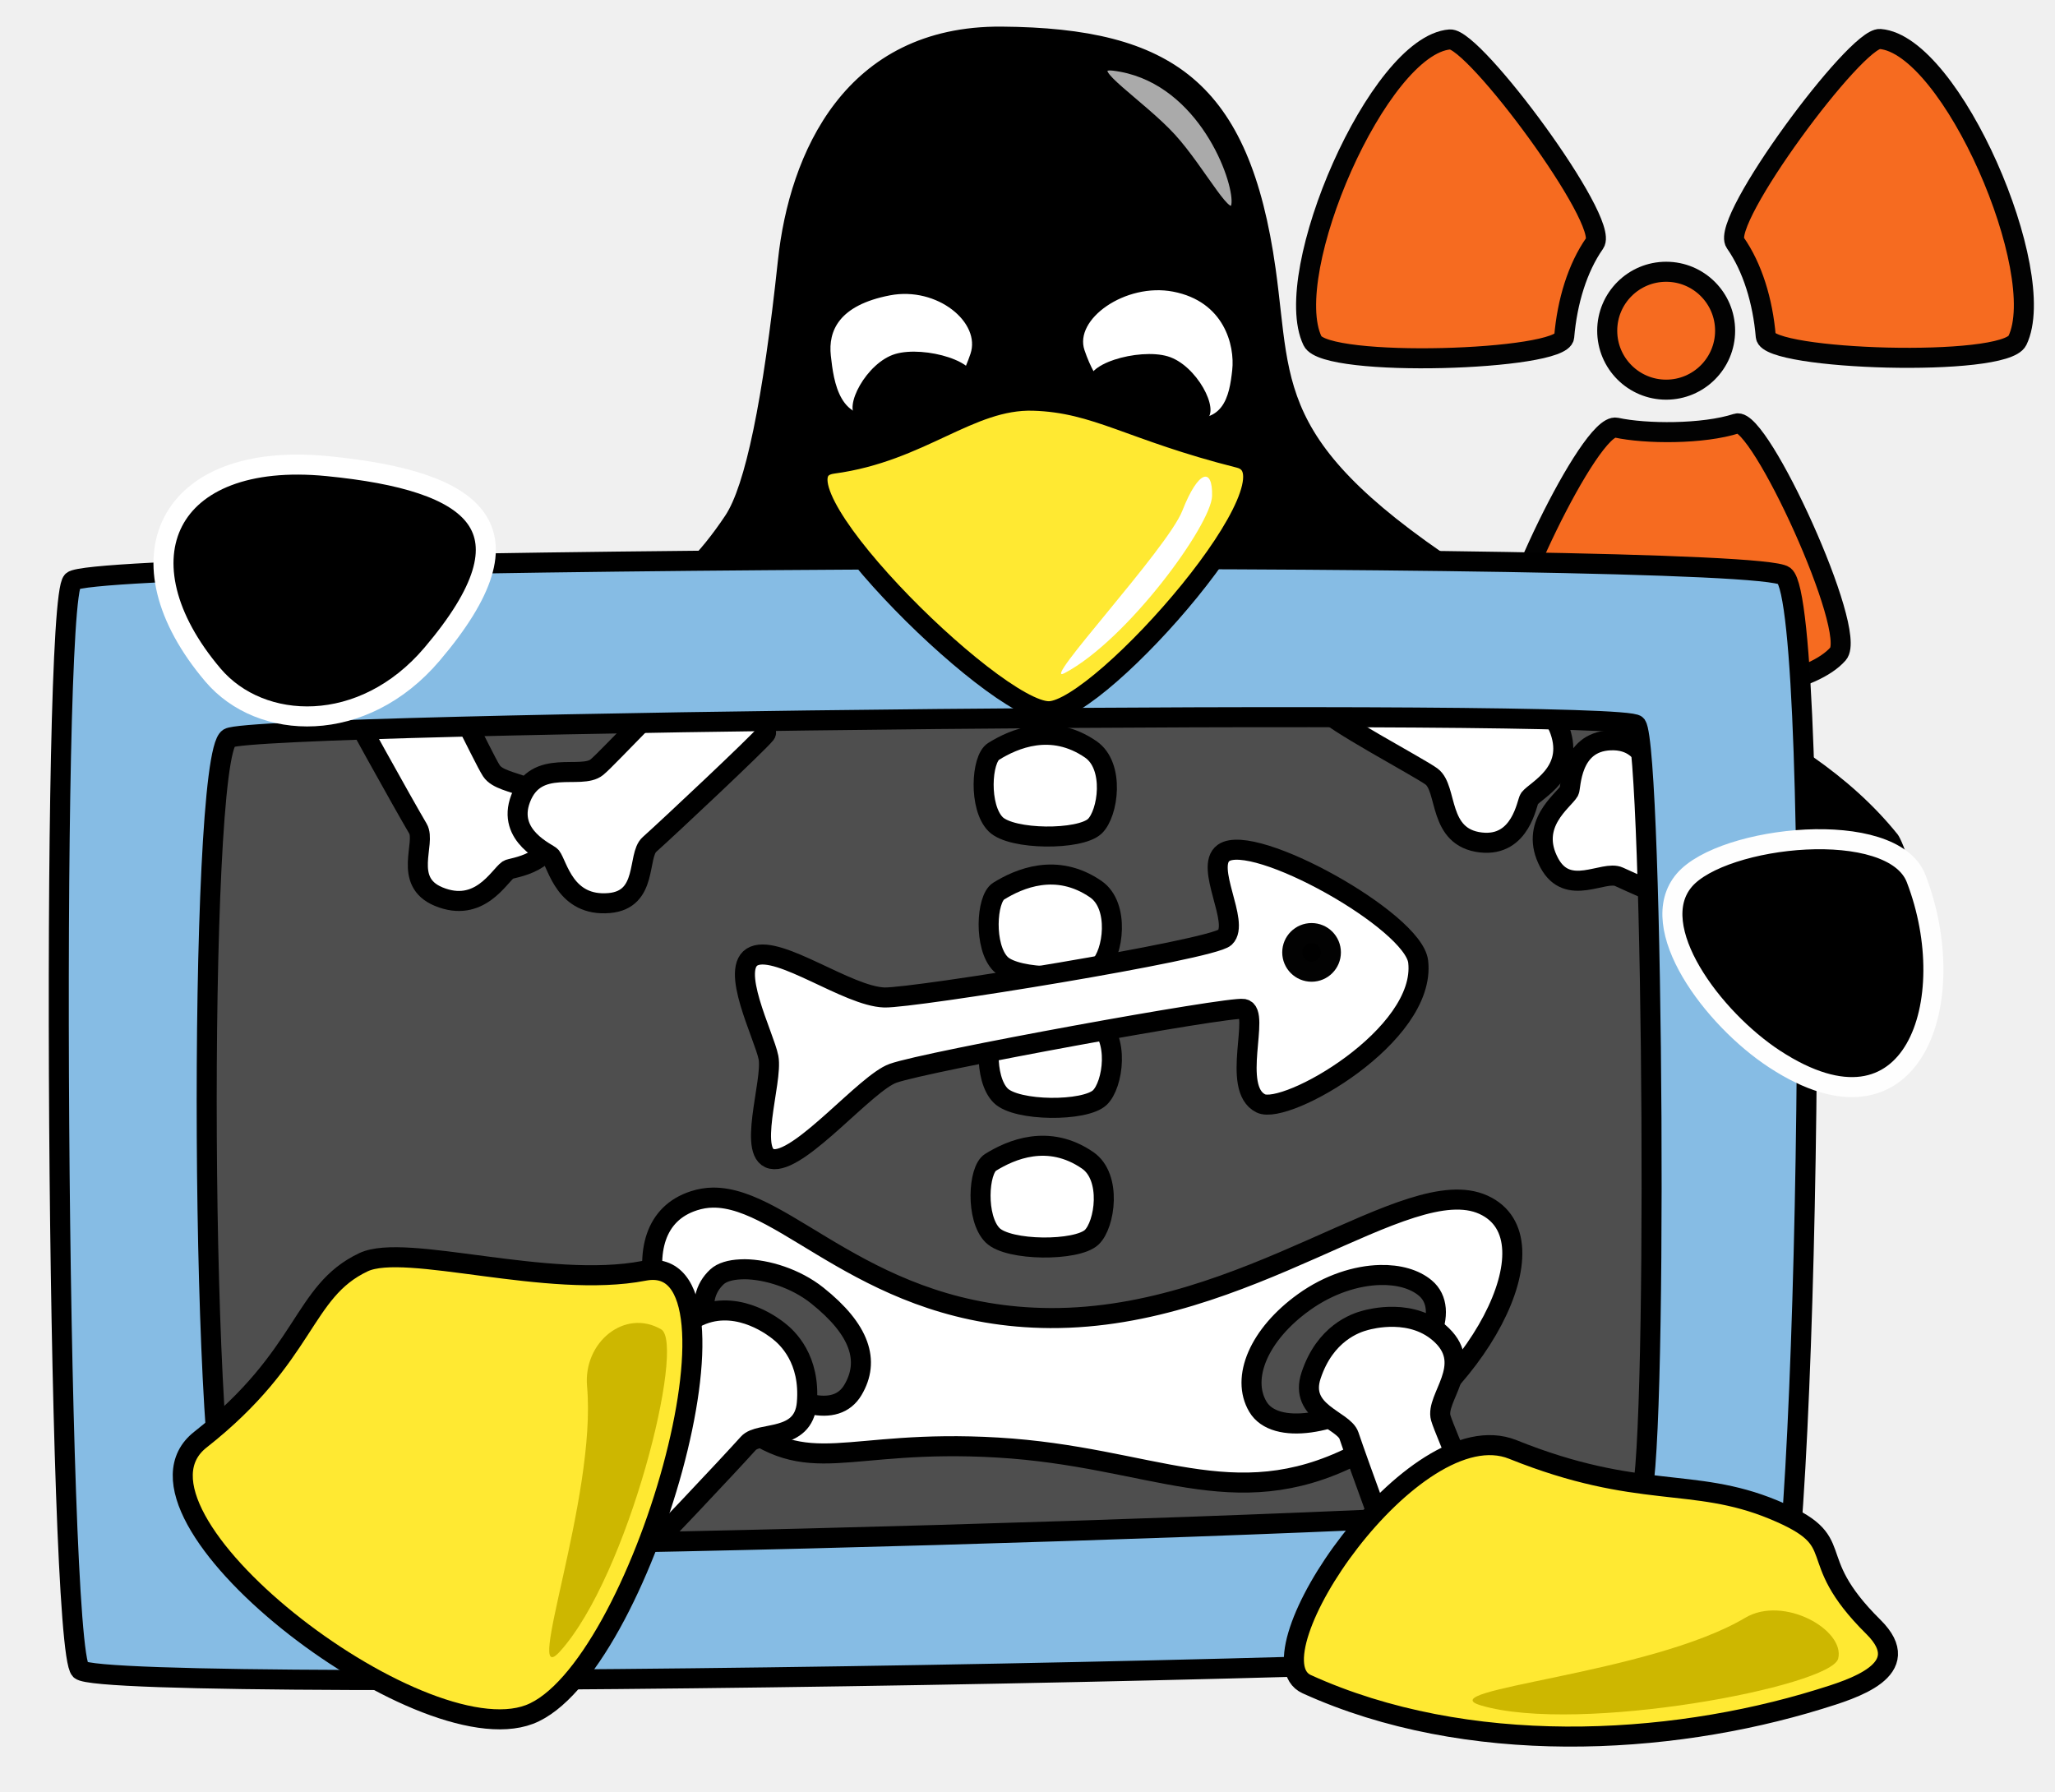
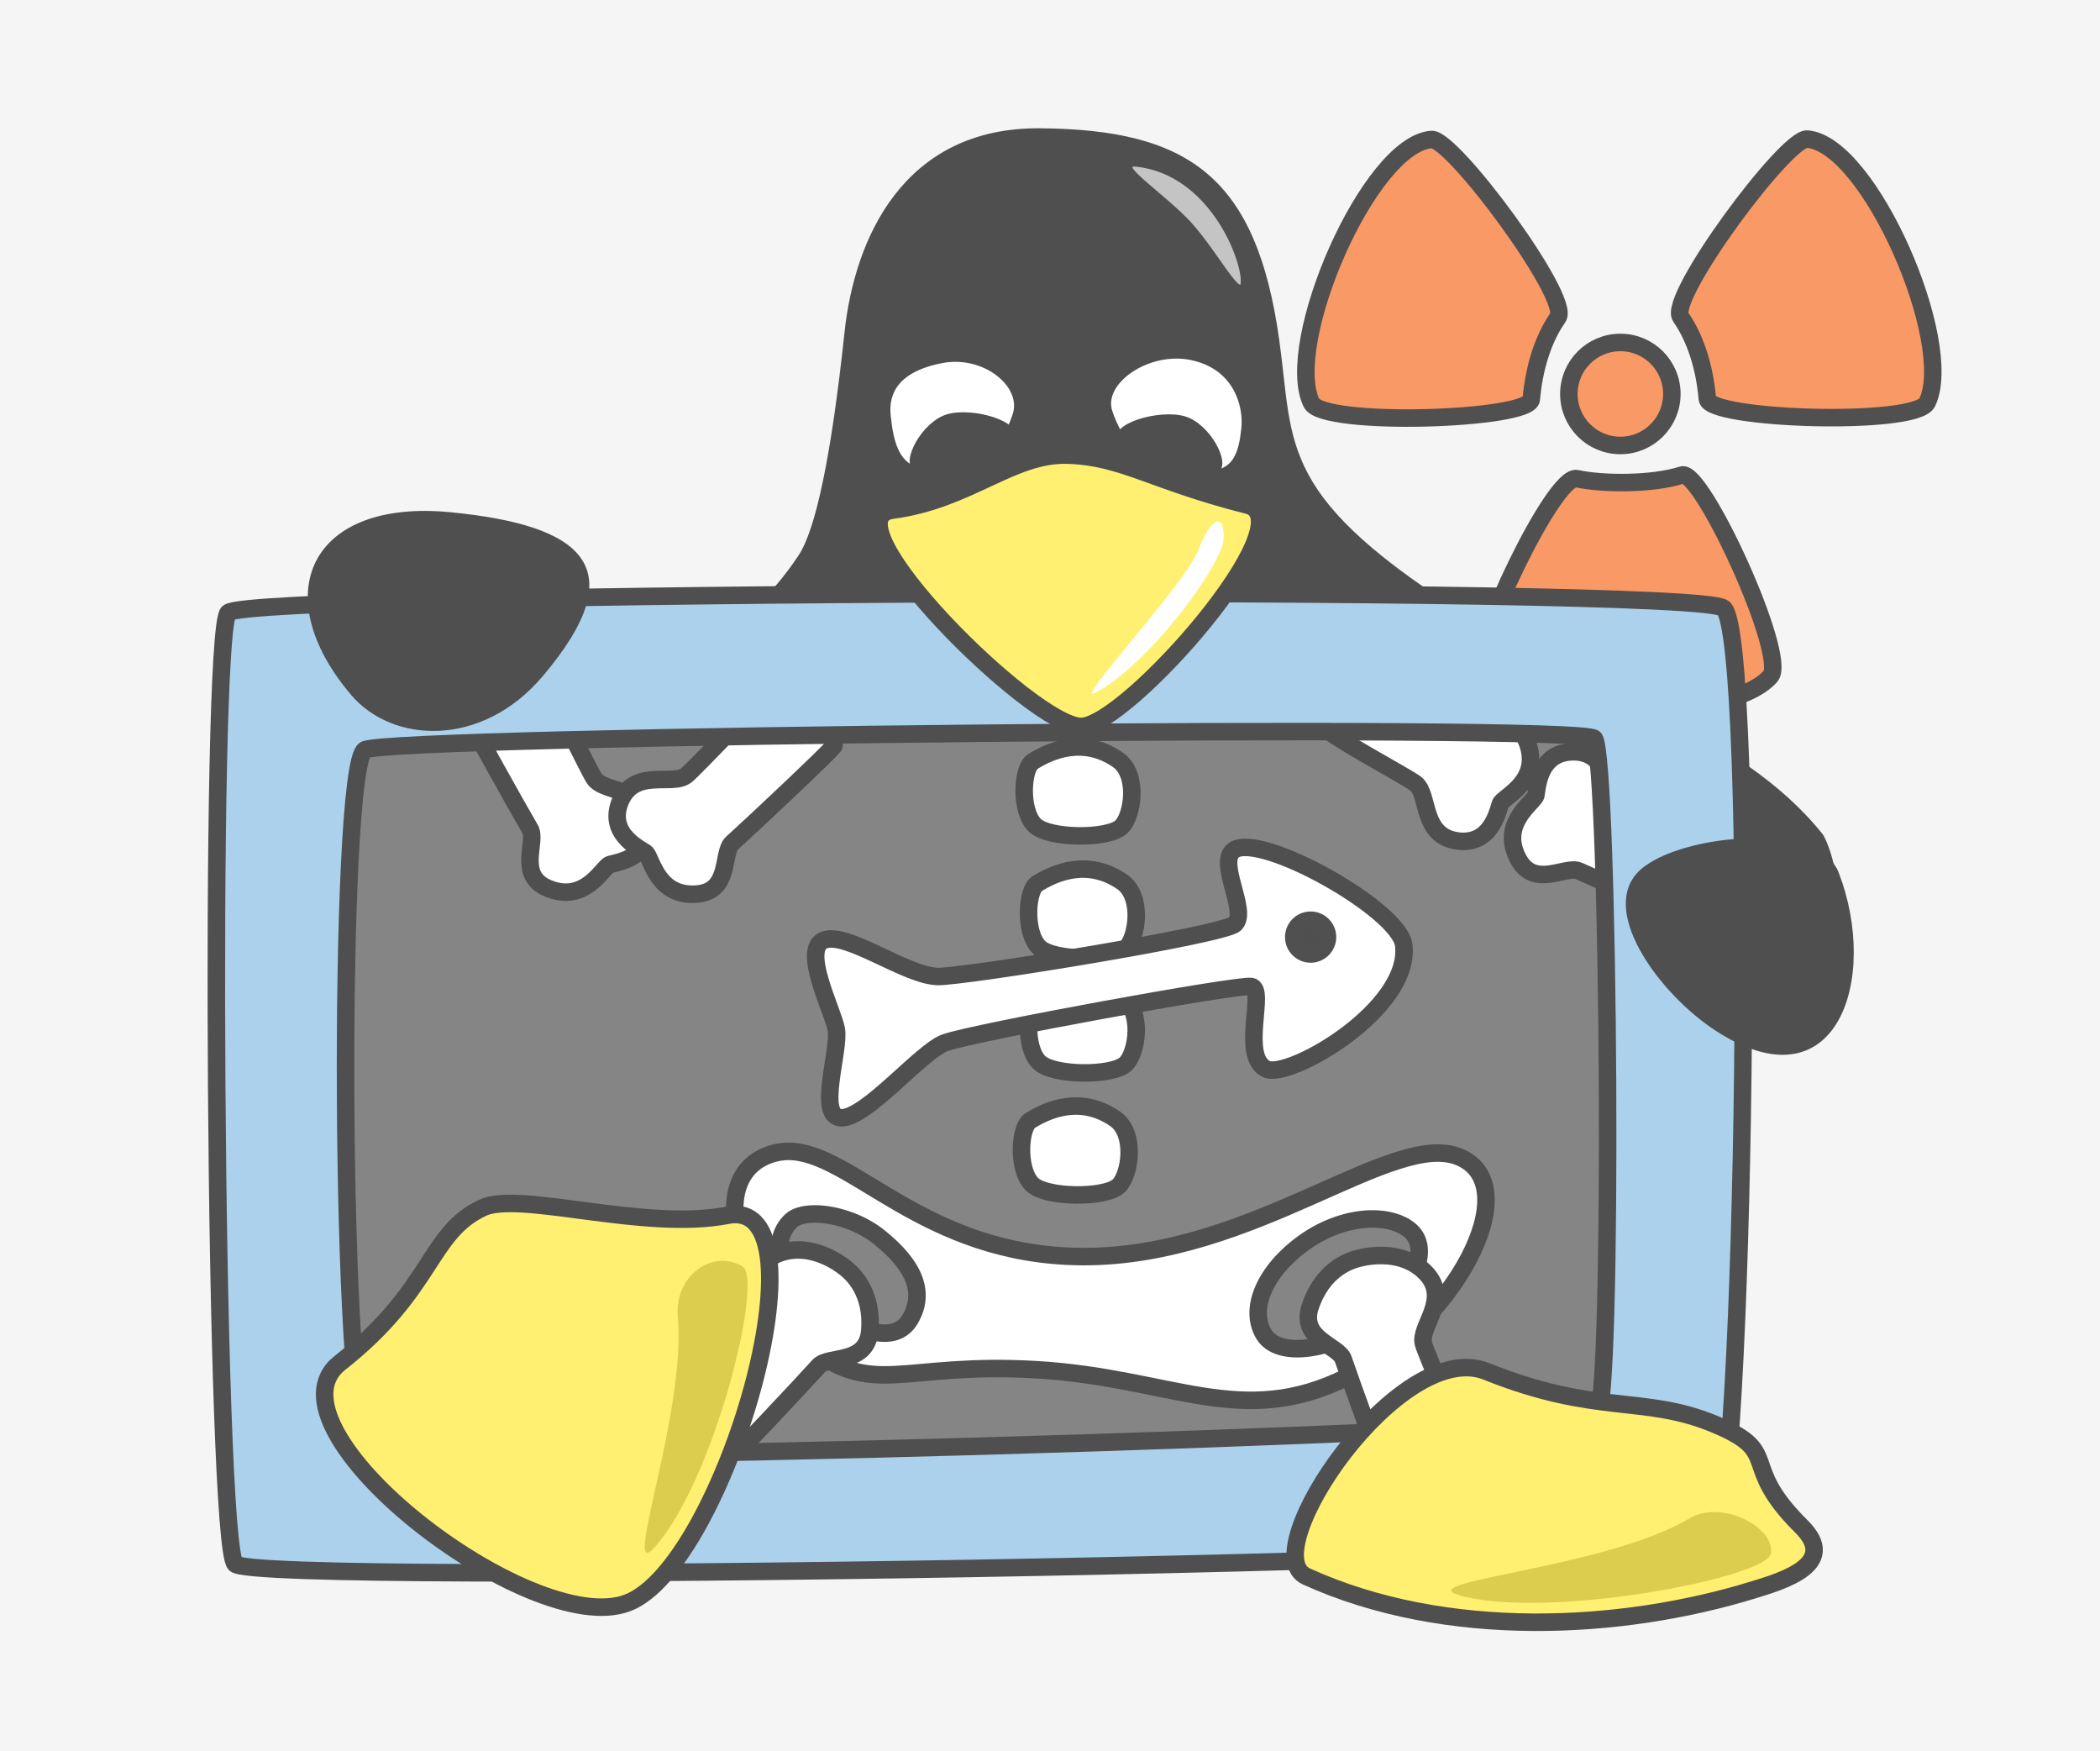
- <svg xmlns="http://www.w3.org/2000/svg" width="512.856" height="447.143" id="svg2" version="1.0">
+ <svg xmlns="http://www.w3.org/2000/svg" width="600" height="500" id="svg2" version="1.0">
  <defs id="defs4">
    <linearGradient id="linearGradient3462">
      <stop id="stop3464" offset="0" style="stop-color:#4e4e4e;stop-opacity:1;" />
      <stop style="stop-color:#4e4e4e;stop-opacity:0.498;" offset="0.158" id="stop3468" />
      <stop id="stop3466" offset="1" style="stop-color:#4e4e4e;stop-opacity:0;" />
    </linearGradient>
  </defs>
  <g id="layer3" style="display:inline" transform="translate(-132.8571,-205.2193)">
-     <path style="fill:#000000;fill-opacity:1;fill-rule:evenodd;stroke:#000000;stroke-width:1px;stroke-linecap:butt;stroke-linejoin:miter;stroke-opacity:1" d="M 606.071,413.791 C 582.116,383.967 540.198,373.569 507.143,353.076 C 449.821,317.541 455.013,303.036 450.714,272.362 C 444.229,226.081 425.181,212.704 382.857,212.362 C 344.109,212.055 330.324,243.698 327.5,270.219 C 323.749,305.453 319.286,326.648 314.286,334.148 C 300.942,354.164 289.107,357.541 270,363.076 C 251.782,368.355 213.214,345.755 275.714,372.362 C 338.214,398.969 469.107,444.684 549.286,455.219 C 629.464,465.755 607.946,416.125 606.071,413.791 z " id="path3161" />
+     <path style="fill:#000000;fill-opacity:1;fill-rule:evenodd;stroke:#000000;stroke-width:1px;stroke-linecap:butt;stroke-linejoin:miter;stroke-opacity:1" d="M 653.214,443.791 C 629.259,413.967 587.341,403.569 554.286,383.076 C 496.964,347.541 502.156,333.036 497.857,302.362 C 491.372,256.081 472.323,242.704 430,242.362 C 391.251,242.055 377.466,273.698 374.643,300.219 C 370.892,335.453 366.429,356.648 361.429,364.148 C 348.085,384.164 336.25,387.541 317.143,393.076 C 298.925,398.355 260.357,375.755 322.857,402.362 C 385.357,428.969 516.25,474.684 596.429,485.219 C 676.607,495.755 655.089,446.125 653.214,443.791 z " id="path3161" />
  </g>
  <g id="layer1" style="display:inline" transform="translate(-132.8571,-205.2193)">
-     <path style="fill:#f66b20;fill-opacity:1;fill-rule:evenodd;stroke:#020202;stroke-width:5;stroke-linecap:butt;stroke-linejoin:miter;stroke-miterlimit:4;stroke-dasharray:none;stroke-opacity:1;display:inline" d="M 536.233,311.944 C 529.693,310.523 506.157,360.637 508.915,365.983 C 517.116,381.879 579.148,382.483 591.563,368.407 C 596.569,362.731 571.933,309.078 566.274,310.912 C 557.857,313.639 543.538,313.532 536.233,311.944 z " id="path3514" />
-     <rect style="opacity:1;fill:#4e4e4e;fill-opacity:1;fill-rule:nonzero;stroke:none;stroke-width:20;stroke-linecap:butt;stroke-linejoin:miter;stroke-miterlimit:10.35;stroke-dasharray:none;stroke-opacity:1" id="rect2182" width="412.158" height="251.443" x="159.322" y="360.883" />
-     <rect style="opacity:1;fill:none;fill-opacity:1;fill-rule:nonzero;stroke:#000000;stroke-width:3;stroke-linecap:butt;stroke-linejoin:miter;stroke-miterlimit:4;stroke-dasharray:none;stroke-opacity:1" id="rect3180" width="425" height="264.643" x="152.857" y="355.576" />
-     <path style="fill:#ffffff;fill-opacity:1;fill-rule:evenodd;stroke:#000000;stroke-width:5;stroke-linecap:butt;stroke-linejoin:miter;stroke-miterlimit:4;stroke-dasharray:none;stroke-opacity:1" d="M 310.719,504.094 C 309.163,504.115 307.601,504.382 306.062,504.875 C 286.365,511.188 297.247,544.001 316.188,559.406 C 335.128,574.811 343.205,564.196 381.844,566.469 C 420.482,568.742 440.414,583.652 470.719,568.5 C 501.023,553.348 522.003,514.461 503.062,505.875 C 484.122,497.289 444.214,534.409 394.969,534.156 C 349.571,533.923 329.078,503.844 310.719,504.094 z M 318.719,521.969 C 324.217,522.026 331.429,524.241 336.781,528.5 C 347.543,537.063 350.004,544.862 345.719,552.094 C 341.433,559.326 330.786,555.817 319.625,547.781 C 308.464,539.746 305.631,529.606 311.781,523.875 C 313.009,522.731 315.108,522.111 317.656,522 C 318.007,521.985 318.352,521.965 318.719,521.969 z M 477.312,523.406 C 481.914,523.303 485.906,524.43 488.562,526.656 C 495.005,532.057 489.004,544.683 477.844,552.719 C 466.683,560.754 451.067,563.513 446.781,556.281 C 442.496,549.049 447.058,538.254 458.219,530.219 C 464.497,525.699 471.397,523.539 477.312,523.406 z " id="path3376" />
-     <path style="fill:#ffffff;fill-opacity:1;fill-rule:evenodd;stroke:#000000;stroke-width:5;stroke-linecap:butt;stroke-linejoin:miter;stroke-miterlimit:4;stroke-dasharray:none;stroke-opacity:1" d="M 380.828,392.733 C 377.752,394.639 377.096,406.668 381.333,410.915 C 385.305,414.897 402.375,414.937 406.081,411.42 C 409.408,408.264 411.132,396.394 405.071,392.227 C 395.259,385.482 385.891,389.594 380.828,392.733 z " id="path3378" />
-     <path style="fill:#ffffff;fill-opacity:1;fill-rule:evenodd;stroke:#000000;stroke-width:5;stroke-linecap:butt;stroke-linejoin:miter;stroke-miterlimit:4;stroke-dasharray:none;stroke-opacity:1;display:inline" d="M 382.077,427.617 C 379.002,429.523 378.346,441.553 382.583,445.799 C 386.555,449.781 403.625,449.821 407.331,446.304 C 410.658,443.148 412.382,431.278 406.321,427.111 C 396.509,420.366 387.141,424.478 382.077,427.617 z " id="path3384" />
-     <path style="fill:#ffffff;fill-opacity:1;fill-rule:evenodd;stroke:#000000;stroke-width:5;stroke-linecap:butt;stroke-linejoin:miter;stroke-miterlimit:4;stroke-dasharray:none;stroke-opacity:1;display:inline" d="M 382.077,460.447 C 379.002,462.353 378.346,474.382 382.583,478.629 C 386.555,482.611 403.625,482.651 407.331,479.134 C 410.658,475.978 412.382,464.108 406.321,459.941 C 396.509,453.196 387.141,457.308 382.077,460.447 z " id="path3386" />
-     <path style="fill:#ffffff;fill-opacity:1;fill-rule:evenodd;stroke:#000000;stroke-width:5;stroke-linecap:butt;stroke-linejoin:miter;stroke-miterlimit:4;stroke-dasharray:none;stroke-opacity:1;display:inline" d="M 380.057,495.297 C 376.982,497.203 376.326,509.233 380.562,513.48 C 384.535,517.461 401.605,517.501 405.311,513.985 C 408.637,510.828 410.362,498.959 404.301,494.792 C 394.489,488.046 385.121,492.158 380.057,495.297 z " id="path3388" />
-     <path style="fill:#ffffff;fill-opacity:1;fill-rule:evenodd;stroke:#000000;stroke-width:5;stroke-linecap:butt;stroke-linejoin:miter;stroke-miterlimit:4;stroke-dasharray:none;stroke-opacity:1;display:inline" d="M 239.958,369.349 C 242.921,371.608 253.355,394.32 255.497,397.581 C 258.311,401.864 270.623,399.88 271.265,410.793 C 271.859,420.905 260.527,421.686 259.669,422.282 C 257.404,423.856 252.522,433.21 242.306,428.97 C 233.269,425.22 239.284,415.601 237.154,412.003 C 233.899,406.5 218.887,379.656 217.88,376.946 C 216.834,374.133 237.043,367.127 239.958,369.349 z " id="path3400" />
-     <path style="fill:#ffffff;fill-opacity:1;fill-rule:evenodd;stroke:#000000;stroke-width:5;stroke-linecap:butt;stroke-linejoin:miter;stroke-miterlimit:4;stroke-dasharray:none;stroke-opacity:1;display:inline" d="M 305.16,374.464 C 301.653,375.722 284.842,394.217 281.814,396.678 C 277.837,399.911 266.701,394.298 262.79,404.505 C 259.167,413.964 269.733,418.135 270.37,418.962 C 272.053,421.148 273.88,431.54 284.899,430.586 C 294.647,429.743 291.822,418.756 294.939,415.97 C 299.705,411.709 322.129,390.658 323.909,388.379 C 325.756,386.015 308.61,373.227 305.16,374.464 z " id="path3394" />
-     <path style="fill:#ffffff;fill-opacity:1;fill-rule:evenodd;stroke:#000000;stroke-width:5;stroke-linecap:butt;stroke-linejoin:miter;stroke-miterlimit:4;stroke-dasharray:none;stroke-opacity:1;display:inline" d="M 579.068,417.03 C 576.528,414.305 552.897,406.166 549.439,404.356 C 544.899,401.98 545.657,389.532 534.735,389.971 C 524.614,390.378 524.956,401.733 524.447,402.645 C 523.104,405.054 514.279,410.837 519.507,420.584 C 524.132,429.206 533.109,422.271 536.901,424.034 C 542.698,426.73 570.894,439.016 573.69,439.751 C 576.592,440.513 581.567,419.711 579.068,417.03 z " id="path3404" />
-     <path style="fill:#ffffff;fill-opacity:1;fill-rule:evenodd;stroke:#000000;stroke-width:5;stroke-linecap:butt;stroke-linejoin:miter;stroke-miterlimit:4;stroke-dasharray:none;stroke-opacity:1;display:inline" d="M 462.766,381.948 C 464.86,385.03 486.97,396.685 490.11,399.002 C 494.233,402.044 491.582,414.23 502.443,415.465 C 512.507,416.61 513.905,405.336 514.547,404.513 C 516.242,402.337 525.848,397.971 522.171,387.54 C 518.918,378.312 508.986,383.794 505.509,381.472 C 500.192,377.921 474.205,361.47 471.554,360.316 C 468.802,359.119 460.706,378.917 462.766,381.948 z " id="path3406" />
-     <path style="fill:#ffffff;fill-opacity:1;fill-rule:evenodd;stroke:#000000;stroke-width:5;stroke-linecap:butt;stroke-linejoin:miter;stroke-miterlimit:4;stroke-dasharray:none;stroke-opacity:1;display:inline" d="M 503.602,589.283 C 503.832,585.565 493.485,562.814 492.421,559.06 C 491.023,554.129 500.58,546.117 492.748,538.491 C 485.49,531.425 474.705,534.44 473.693,534.698 C 471.021,535.381 463.531,537.996 460.053,548.495 C 456.976,557.783 468.185,559.529 469.513,563.494 C 471.543,569.556 482.02,598.473 483.41,601.008 C 484.853,603.639 503.375,592.942 503.602,589.283 z " id="path3408" />
-     <path style="fill:#ffffff;fill-opacity:1;fill-rule:evenodd;stroke:#000000;stroke-width:5;stroke-linecap:butt;stroke-linejoin:miter;stroke-miterlimit:4;stroke-dasharray:none;stroke-opacity:1;display:inline" d="M 278.092,575.655 C 279.349,572.147 297.844,555.337 300.306,552.308 C 303.538,548.332 297.925,537.195 308.133,533.285 C 317.592,529.661 326.308,536.692 327.135,537.33 C 329.321,539.013 335.167,544.375 334.214,555.394 C 333.37,565.142 322.384,562.316 319.597,565.434 C 315.336,570.2 294.286,592.624 292.007,594.404 C 289.642,596.25 276.855,579.105 278.092,575.655 z " id="path3428" />
-     <path style="fill:#ffffff;fill-opacity:1;fill-rule:evenodd;stroke:#000000;stroke-width:5;stroke-linecap:butt;stroke-linejoin:miter;stroke-miterlimit:4;stroke-dasharray:none;stroke-opacity:1" d="M 321.071,443.791 C 327.5,441.112 344.42,453.873 353.571,454.148 C 360.678,454.361 435.248,442.311 438.571,439.148 C 442.391,435.512 433.38,421.521 438.214,418.076 C 445.661,412.771 485.62,435.02 486.786,445.219 C 488.896,463.678 453.737,483.66 447.5,480.576 C 439.952,476.844 447.536,457.781 443.214,457.005 C 439.457,456.331 364.116,470.066 355.714,473.076 C 349.026,475.473 333.214,494.684 326.071,494.505 C 318.929,494.326 325.796,475.062 324.643,469.148 C 323.581,463.703 314.643,446.469 321.071,443.791 z " id="path3440" />
-     <path style="opacity:1;fill:#000000;fill-opacity:1;fill-rule:nonzero;stroke:#020202;stroke-width:5;stroke-linecap:round;stroke-linejoin:miter;stroke-miterlimit:4;stroke-dasharray:none;stroke-opacity:1" id="path3442" d="M 465 442.898 A 4.821 4.821 0 1 1  455.357,442.898 A 4.821 4.821 0 1 1  465 442.898 z" />
-     <path style="fill:#86bce4;fill-opacity:1;fill-rule:evenodd;stroke:#000000;stroke-width:5;stroke-linecap:butt;stroke-linejoin:miter;stroke-miterlimit:4;stroke-dasharray:none;stroke-opacity:1" d="M 578.139,348.917 C 569.66,342.289 157.72,344.113 150.946,350.214 C 145.377,355.232 147.026,616.185 152.906,621.96 C 159.461,628.397 566.38,621.339 575.496,614.685 C 584.172,608.351 587.687,356.382 578.139,348.917 z M 541.246,386.176 C 545.501,392.342 546.77,577.075 541.96,579.855 C 534.092,584.401 198.538,594.648 191.165,589.375 C 182.818,583.405 182.047,394.275 189.951,389.411 C 196.54,385.356 538.266,381.859 541.246,386.176 z " id="path3449" />
-     <path style="fill:#aaaaaa;fill-opacity:1;fill-rule:evenodd;stroke:#000000;stroke-width:1px;stroke-linecap:butt;stroke-linejoin:miter;stroke-opacity:1" d="M 410.714,222.362 C 431.25,224.862 440.536,248.076 440.714,255.219 C 440.893,262.362 433.214,247.362 425.714,239.148 C 418.214,230.934 403.369,221.468 410.714,222.362 z " id="path3480" />
-     <path style="opacity:1;fill:#f66b20;fill-opacity:1;fill-rule:nonzero;stroke:#020202;stroke-width:1.639;stroke-linecap:round;stroke-linejoin:miter;stroke-miterlimit:4;stroke-dasharray:none;stroke-opacity:1;display:inline" id="path3503" d="M 465 442.898 A 4.821 4.821 0 1 1  455.357,442.898 A 4.821 4.821 0 1 1  465 442.898 z" transform="matrix(3.051281,0,0,3.051281,-855.4604,-1063.655)" />
+     <path style="fill:#f66b20;fill-opacity:1;fill-rule:evenodd;stroke:#020202;stroke-width:5;stroke-linecap:butt;stroke-linejoin:miter;stroke-miterlimit:4;stroke-dasharray:none;stroke-opacity:1;display:inline" d="M 583.375,341.944 C 576.836,340.523 553.3,390.637 556.057,395.983 C 564.259,411.879 626.29,412.483 638.706,398.407 C 643.712,392.731 619.076,339.078 613.416,340.912 C 605,343.639 590.681,343.532 583.375,341.944 z " id="path3514" />
+     <rect style="opacity:1;fill:#4e4e4e;fill-opacity:1;fill-rule:nonzero;stroke:none;stroke-width:20;stroke-linecap:butt;stroke-linejoin:miter;stroke-miterlimit:10.35;stroke-dasharray:none;stroke-opacity:1" id="rect2182" width="412.158" height="251.443" x="206.464" y="390.883" />
+     <rect style="opacity:1;fill:none;fill-opacity:1;fill-rule:nonzero;stroke:#000000;stroke-width:3;stroke-linecap:butt;stroke-linejoin:miter;stroke-miterlimit:4;stroke-dasharray:none;stroke-opacity:1" id="rect3180" width="425" height="264.643" x="200" y="385.576" />
+     <path style="fill:#ffffff;fill-opacity:1;fill-rule:evenodd;stroke:#000000;stroke-width:5;stroke-linecap:butt;stroke-linejoin:miter;stroke-miterlimit:4;stroke-dasharray:none;stroke-opacity:1" d="M 357.862,534.094 C 356.306,534.115 354.744,534.382 353.205,534.875 C 333.507,541.188 344.39,574.001 363.33,589.406 C 382.271,604.811 390.348,594.196 428.987,596.469 C 467.625,598.742 487.557,613.652 517.862,598.5 C 548.166,583.348 569.146,544.461 550.205,535.875 C 531.265,527.289 491.357,564.409 442.112,564.156 C 396.714,563.923 376.22,533.844 357.862,534.094 z M 365.862,551.969 C 371.36,552.026 378.572,554.241 383.924,558.5 C 394.686,567.063 397.147,574.862 392.862,582.094 C 388.576,589.326 377.929,585.817 366.768,577.781 C 355.607,569.746 352.774,559.606 358.924,553.875 C 360.152,552.731 362.251,552.111 364.799,552 C 365.149,551.985 365.495,551.965 365.862,551.969 z M 524.455,553.406 C 529.057,553.303 533.049,554.43 535.705,556.656 C 542.148,562.057 536.147,574.683 524.987,582.719 C 513.826,590.754 498.21,593.513 493.924,586.281 C 489.638,579.049 494.201,568.254 505.362,560.219 C 511.64,555.699 518.539,553.539 524.455,553.406 z " id="path3376" />
+     <path style="fill:#ffffff;fill-opacity:1;fill-rule:evenodd;stroke:#000000;stroke-width:5;stroke-linecap:butt;stroke-linejoin:miter;stroke-miterlimit:4;stroke-dasharray:none;stroke-opacity:1" d="M 427.97,422.733 C 424.895,424.639 424.239,436.668 428.475,440.915 C 432.448,444.897 449.518,444.937 453.224,441.42 C 456.551,438.264 458.275,426.394 452.214,422.227 C 442.402,415.482 433.034,419.594 427.97,422.733 z " id="path3378" />
+     <path style="fill:#ffffff;fill-opacity:1;fill-rule:evenodd;stroke:#000000;stroke-width:5;stroke-linecap:butt;stroke-linejoin:miter;stroke-miterlimit:4;stroke-dasharray:none;stroke-opacity:1;display:inline" d="M 429.22,457.617 C 426.145,459.523 425.489,471.553 429.725,475.799 C 433.698,479.781 450.768,479.821 454.474,476.304 C 457.801,473.148 459.525,461.278 453.464,457.111 C 443.652,450.366 434.284,454.478 429.22,457.617 z " id="path3384" />
+     <path style="fill:#ffffff;fill-opacity:1;fill-rule:evenodd;stroke:#000000;stroke-width:5;stroke-linecap:butt;stroke-linejoin:miter;stroke-miterlimit:4;stroke-dasharray:none;stroke-opacity:1;display:inline" d="M 429.22,490.447 C 426.145,492.353 425.489,504.382 429.725,508.629 C 433.698,512.611 450.768,512.651 454.474,509.134 C 457.801,505.978 459.525,494.108 453.464,489.941 C 443.652,483.196 434.284,487.308 429.22,490.447 z " id="path3386" />
+     <path style="fill:#ffffff;fill-opacity:1;fill-rule:evenodd;stroke:#000000;stroke-width:5;stroke-linecap:butt;stroke-linejoin:miter;stroke-miterlimit:4;stroke-dasharray:none;stroke-opacity:1;display:inline" d="M 427.2,525.297 C 424.125,527.203 423.468,539.233 427.705,543.48 C 431.678,547.461 448.748,547.501 452.454,543.985 C 455.78,540.828 457.505,528.959 451.444,524.792 C 441.631,518.046 432.264,522.158 427.2,525.297 z " id="path3388" />
+     <path style="fill:#ffffff;fill-opacity:1;fill-rule:evenodd;stroke:#000000;stroke-width:5;stroke-linecap:butt;stroke-linejoin:miter;stroke-miterlimit:4;stroke-dasharray:none;stroke-opacity:1;display:inline" d="M 287.101,399.349 C 290.064,401.608 300.498,424.32 302.64,427.581 C 305.453,431.864 317.766,429.88 318.408,440.793 C 319.002,450.905 307.669,451.686 306.812,452.282 C 304.547,453.856 299.664,463.21 289.449,458.97 C 280.412,455.22 286.426,445.601 284.297,442.003 C 281.042,436.5 266.03,409.656 265.023,406.946 C 263.977,404.133 284.186,397.127 287.101,399.349 z " id="path3400" />
+     <path style="fill:#ffffff;fill-opacity:1;fill-rule:evenodd;stroke:#000000;stroke-width:5;stroke-linecap:butt;stroke-linejoin:miter;stroke-miterlimit:4;stroke-dasharray:none;stroke-opacity:1;display:inline" d="M 352.303,404.464 C 348.796,405.722 331.985,424.217 328.957,426.678 C 324.98,429.911 313.843,424.298 309.933,434.505 C 306.31,443.964 316.876,448.135 317.513,448.962 C 319.196,451.148 321.023,461.54 332.042,460.586 C 341.79,459.743 338.965,448.756 342.082,445.97 C 346.848,441.709 369.272,420.658 371.052,418.379 C 372.899,416.015 355.753,403.227 352.303,404.464 z " id="path3394" />
+     <path style="fill:#ffffff;fill-opacity:1;fill-rule:evenodd;stroke:#000000;stroke-width:5;stroke-linecap:butt;stroke-linejoin:miter;stroke-miterlimit:4;stroke-dasharray:none;stroke-opacity:1;display:inline" d="M 626.211,447.03 C 623.671,444.305 600.039,436.166 596.582,434.356 C 592.042,431.98 592.8,419.532 581.878,419.971 C 571.757,420.378 572.099,431.733 571.59,432.645 C 570.247,435.054 561.422,440.837 566.65,450.584 C 571.275,459.206 580.252,452.271 584.044,454.034 C 589.841,456.73 618.037,469.016 620.833,469.751 C 623.735,470.513 628.71,449.711 626.211,447.03 z " id="path3404" />
+     <path style="fill:#ffffff;fill-opacity:1;fill-rule:evenodd;stroke:#000000;stroke-width:5;stroke-linecap:butt;stroke-linejoin:miter;stroke-miterlimit:4;stroke-dasharray:none;stroke-opacity:1;display:inline" d="M 509.909,411.948 C 512.003,415.03 534.113,426.685 537.253,429.002 C 541.376,432.044 538.725,444.23 549.586,445.465 C 559.65,446.61 561.048,435.336 561.69,434.513 C 563.385,432.337 572.991,427.971 569.314,417.54 C 566.061,408.312 556.129,413.794 552.652,411.472 C 547.335,407.921 521.348,391.47 518.697,390.316 C 515.945,389.119 507.849,408.917 509.909,411.948 z " id="path3406" />
+     <path style="fill:#ffffff;fill-opacity:1;fill-rule:evenodd;stroke:#000000;stroke-width:5;stroke-linecap:butt;stroke-linejoin:miter;stroke-miterlimit:4;stroke-dasharray:none;stroke-opacity:1;display:inline" d="M 550.744,619.283 C 550.975,615.565 540.628,592.814 539.563,589.06 C 538.165,584.129 547.722,576.117 539.891,568.491 C 532.633,561.425 521.848,564.44 520.836,564.698 C 518.163,565.381 510.674,567.996 507.196,578.495 C 504.119,587.783 515.327,589.529 516.656,593.494 C 518.686,599.556 529.163,628.473 530.553,631.008 C 531.996,633.639 550.517,622.942 550.744,619.283 z " id="path3408" />
+     <path style="fill:#ffffff;fill-opacity:1;fill-rule:evenodd;stroke:#000000;stroke-width:5;stroke-linecap:butt;stroke-linejoin:miter;stroke-miterlimit:4;stroke-dasharray:none;stroke-opacity:1;display:inline" d="M 325.235,605.655 C 326.492,602.147 344.987,585.337 347.449,582.308 C 350.681,578.332 345.068,567.195 355.276,563.285 C 364.735,559.661 373.451,566.692 374.278,567.33 C 376.464,569.013 382.31,574.375 381.357,585.394 C 380.513,595.142 369.527,592.316 366.74,595.434 C 362.479,600.2 341.429,622.624 339.15,624.404 C 336.785,626.25 323.998,609.105 325.235,605.655 z " id="path3428" />
+     <path style="fill:#ffffff;fill-opacity:1;fill-rule:evenodd;stroke:#000000;stroke-width:5;stroke-linecap:butt;stroke-linejoin:miter;stroke-miterlimit:4;stroke-dasharray:none;stroke-opacity:1" d="M 368.214,473.791 C 374.643,471.112 391.562,483.873 400.714,484.148 C 407.82,484.361 482.391,472.311 485.714,469.148 C 489.534,465.512 480.523,451.521 485.357,448.076 C 492.804,442.771 532.762,465.02 533.929,475.219 C 536.039,493.678 500.88,513.66 494.643,510.576 C 487.094,506.844 494.679,487.781 490.357,487.005 C 486.6,486.331 411.259,500.066 402.857,503.076 C 396.168,505.473 380.357,524.684 373.214,524.505 C 366.071,524.326 372.939,505.062 371.786,499.148 C 370.724,493.703 361.786,476.469 368.214,473.791 z " id="path3440" />
+     <path style="opacity:1;fill:#000000;fill-opacity:1;fill-rule:nonzero;stroke:#020202;stroke-width:5;stroke-linecap:round;stroke-linejoin:miter;stroke-miterlimit:4;stroke-dasharray:none;stroke-opacity:1" id="path3442" d="M 465 442.898 A 4.821 4.821 0 1 1  455.357,442.898 A 4.821 4.821 0 1 1  465 442.898 z" transform="translate(47.14286,30)" />
+     <path style="fill:#86bce4;fill-opacity:1;fill-rule:evenodd;stroke:#000000;stroke-width:5;stroke-linecap:butt;stroke-linejoin:miter;stroke-miterlimit:4;stroke-dasharray:none;stroke-opacity:1" d="M 625.281,378.917 C 616.803,372.289 204.863,374.113 198.089,380.214 C 192.52,385.232 194.169,646.185 200.049,651.96 C 206.604,658.397 613.523,651.339 622.639,644.685 C 631.315,638.351 634.83,386.382 625.281,378.917 z M 588.389,416.176 C 592.644,422.342 593.913,607.075 589.103,609.855 C 581.235,614.401 245.681,624.648 238.308,619.375 C 229.961,613.405 229.19,424.275 237.094,419.411 C 243.683,415.356 585.409,411.859 588.389,416.176 z " id="path3449" />
+     <path style="fill:#aaaaaa;fill-opacity:1;fill-rule:evenodd;stroke:#000000;stroke-width:1px;stroke-linecap:butt;stroke-linejoin:miter;stroke-opacity:1" d="M 457.857,252.362 C 478.393,254.862 487.679,278.076 487.857,285.219 C 488.036,292.362 480.357,277.362 472.857,269.148 C 465.357,260.934 450.512,251.468 457.857,252.362 z " id="path3480" />
+     <path style="opacity:1;fill:#f66b20;fill-opacity:1;fill-rule:nonzero;stroke:#020202;stroke-width:1.639;stroke-linecap:round;stroke-linejoin:miter;stroke-miterlimit:4;stroke-dasharray:none;stroke-opacity:1;display:inline" id="path3503" d="M 465 442.898 A 4.821 4.821 0 1 1  455.357,442.898 A 4.821 4.821 0 1 1  465 442.898 z" transform="matrix(3.051281,0,0,3.051281,-808.3176,-1033.655)" />
  </g>
  <g id="layer2" style="display:inline" transform="translate(-132.8571,-205.2193)">
-     <path style="fill:#ffe932;fill-opacity:1;fill-rule:evenodd;stroke:#000000;stroke-width:5;stroke-linecap:butt;stroke-linejoin:miter;stroke-miterlimit:4;stroke-dasharray:none;stroke-opacity:1" d="M 340.714,320.934 C 321.332,323.522 380.898,382.861 394.643,382.719 C 407.683,382.591 459.322,323.83 442.143,319.505 C 414.94,312.656 406.604,305.689 390.714,305.219 C 374.824,304.75 362.689,317.999 340.714,320.934 z " id="path3170" />
-     <path style="fill:#ffffff;fill-opacity:1;fill-rule:evenodd;stroke:#000000;stroke-width:1px;stroke-linecap:butt;stroke-linejoin:miter;stroke-opacity:1" d="M 403.03,292.745 C 408.932,310.248 420.893,308.076 426.786,309.505 C 438.78,312.413 440.158,304.087 440.873,297.658 C 441.587,291.229 438.75,280.01 425.714,277.51 C 413.593,275.185 400.256,284.515 403.03,292.745 z " id="path3172" />
-     <path style="fill:#000000;fill-opacity:1;fill-rule:evenodd;stroke:none;stroke-width:1px;stroke-linecap:butt;stroke-linejoin:miter;stroke-opacity:1" d="M 405,301.291 C 402.354,296.172 417.054,292.005 424.286,294.148 C 431.518,296.291 437.411,307.63 433.929,309.862 C 430.446,312.094 409.107,309.237 405,301.291 z " id="path3174" />
-     <path style="fill:#ffffff;fill-opacity:1;fill-rule:evenodd;stroke:#000000;stroke-width:1px;stroke-linecap:butt;stroke-linejoin:miter;stroke-opacity:1;display:inline" d="M 375.529,293.67 C 369.628,311.173 359.687,307.486 353.794,308.915 C 341.799,311.823 340.421,300.466 339.707,294.037 C 338.993,287.609 341.83,280.935 354.866,278.435 C 366.987,276.11 378.304,285.44 375.529,293.67 z " id="path3176" />
-     <path style="fill:#000000;fill-opacity:1;fill-rule:evenodd;stroke:none;stroke-width:1px;stroke-linecap:butt;stroke-linejoin:miter;stroke-opacity:1;display:inline" d="M 375.58,300.7 C 378.135,295.536 363.526,291.415 356.294,293.558 C 349.062,295.7 343.169,307.04 346.651,309.272 C 350.133,311.504 371.473,309.004 375.58,300.7 z " id="path3178" />
-     <path style="fill:#ffe932;fill-opacity:1;fill-rule:evenodd;stroke:#000000;stroke-width:5;stroke-linecap:butt;stroke-linejoin:miter;stroke-miterlimit:4;stroke-dasharray:none;stroke-opacity:1;display:inline" d="M 458.96,625.515 C 443.897,618.669 485.675,557.011 510.389,566.944 C 541.902,579.609 555.283,573.645 575.389,581.944 C 595.462,590.229 582.032,593.063 600.389,611.229 C 611.229,621.957 595.228,626.725 586.8,629.32 C 548.978,640.965 498.945,643.688 458.96,625.515 z " id="path3168" />
-     <path style="fill:#ffe932;fill-opacity:1;fill-rule:evenodd;stroke:#000000;stroke-width:5;stroke-linecap:butt;stroke-linejoin:miter;stroke-miterlimit:4;stroke-dasharray:none;stroke-opacity:1;display:inline" d="M 265,633.076 C 237.321,643.612 159.235,583.088 182.857,564.505 C 209.643,543.434 208.07,527.543 223.571,520.219 C 234.048,515.27 269.643,527.005 293.571,522.362 C 323.076,516.637 292.679,622.541 265,633.076 z " id="path3165" />
-     <path style="fill:#000000;fill-opacity:1;fill-rule:evenodd;stroke:#ffffff;stroke-width:5;stroke-linecap:butt;stroke-linejoin:miter;stroke-miterlimit:4;stroke-dasharray:none;stroke-opacity:1;display:inline" d="M 186.01,373.689 C 197.933,387.742 223.448,388.77 240.678,368.48 C 267.483,336.916 251.755,325.215 214.582,321.546 C 174.252,317.567 161.738,345.081 186.01,373.689 z " id="path3156" />
-     <path style="fill:#000000;fill-opacity:1;fill-rule:evenodd;stroke:#fefefe;stroke-width:5;stroke-linecap:butt;stroke-linejoin:miter;stroke-miterlimit:4;stroke-dasharray:none;stroke-opacity:1;display:inline" d="M 611.071,424.505 C 605.166,409.126 562.768,413.717 553.214,424.862 C 543.206,436.537 560.299,459.42 575.714,469.505 C 610.538,492.286 622.732,454.872 611.071,424.505 z " id="path3158" />
-     <path style="fill:#ffffff;fill-opacity:1;fill-rule:evenodd;stroke:none;stroke-width:1px;stroke-linecap:butt;stroke-linejoin:miter;stroke-opacity:1;display:inline" d="M 398.532,373.205 C 414.269,364.897 435.172,336.127 435.35,328.984 C 435.529,321.841 431.983,322.324 427.926,332.681 C 424.215,342.158 391.988,376.66 398.532,373.205 z " id="path3482" />
-     <path style="fill:#cdb700;fill-opacity:1;fill-rule:evenodd;stroke:none;stroke-width:1px;stroke-linecap:butt;stroke-linejoin:miter;stroke-opacity:1;display:inline" d="M 502.454,630.825 C 526.858,638.065 589.896,626.078 591.606,619.14 C 593.371,611.979 577.971,603.269 568.409,608.951 C 544.554,623.125 488.934,626.813 502.454,630.825 z " id="path3487" />
-     <path style="fill:#cdb700;fill-opacity:1;fill-rule:evenodd;stroke:none;stroke-width:1px;stroke-linecap:butt;stroke-linejoin:miter;stroke-opacity:1;display:inline" d="M 272.616,617.342 C 289.687,598.459 304.036,540.554 297.857,536.966 C 288.815,531.715 278.375,540.151 279.369,551.229 C 281.85,578.866 263.159,627.803 272.616,617.342 z " id="path3489" />
-     <path style="fill:#f66b20;fill-opacity:1;fill-rule:evenodd;stroke:#020202;stroke-width:5;stroke-linecap:butt;stroke-linejoin:miter;stroke-miterlimit:4;stroke-dasharray:none;stroke-opacity:1" d="M 565.92,265.81 C 562.074,260.334 596.054,214.477 602.051,214.946 C 619.884,216.341 644.495,273.284 636.335,290.187 C 633.044,297.003 574.036,295.1 573.532,289.172 C 572.782,280.356 570.216,271.929 565.92,265.81 z " id="path3501" />
-     <path style="fill:#f66b20;fill-opacity:1;fill-rule:evenodd;stroke:#020202;stroke-width:5;stroke-linecap:butt;stroke-linejoin:miter;stroke-miterlimit:4;stroke-dasharray:none;stroke-opacity:1;display:inline" d="M 530.836,265.926 C 534.682,260.449 500.702,214.592 494.705,215.061 C 476.872,216.457 452.261,273.4 460.421,290.303 C 463.712,297.118 522.72,295.216 523.224,289.287 C 523.974,280.472 526.54,272.044 530.836,265.926 z " id="path3512" />
+     <path style="fill:#ffe932;fill-opacity:1;fill-rule:evenodd;stroke:#000000;stroke-width:5;stroke-linecap:butt;stroke-linejoin:miter;stroke-miterlimit:4;stroke-dasharray:none;stroke-opacity:1" d="M 387.857,350.934 C 368.475,353.522 428.041,412.861 441.786,412.719 C 454.826,412.591 506.465,353.83 489.286,349.505 C 462.083,342.656 453.747,335.689 437.857,335.219 C 421.967,334.75 409.832,347.999 387.857,350.934 z " id="path3170" />
+     <path style="fill:#ffffff;fill-opacity:1;fill-rule:evenodd;stroke:#000000;stroke-width:1px;stroke-linecap:butt;stroke-linejoin:miter;stroke-opacity:1" d="M 450.173,322.745 C 456.074,340.248 468.036,338.076 473.929,339.505 C 485.923,342.413 487.301,334.087 488.016,327.658 C 488.73,321.229 485.893,310.01 472.857,307.51 C 460.736,305.185 447.399,314.515 450.173,322.745 z " id="path3172" />
+     <path style="fill:#000000;fill-opacity:1;fill-rule:evenodd;stroke:none;stroke-width:1px;stroke-linecap:butt;stroke-linejoin:miter;stroke-opacity:1" d="M 452.143,331.291 C 449.497,326.172 464.196,322.005 471.429,324.148 C 478.661,326.291 484.554,337.63 481.071,339.862 C 477.589,342.094 456.25,339.237 452.143,331.291 z " id="path3174" />
+     <path style="fill:#ffffff;fill-opacity:1;fill-rule:evenodd;stroke:#000000;stroke-width:1px;stroke-linecap:butt;stroke-linejoin:miter;stroke-opacity:1;display:inline" d="M 422.672,323.67 C 416.771,341.173 406.83,337.486 400.937,338.915 C 388.942,341.823 387.564,330.466 386.85,324.037 C 386.136,317.609 388.973,310.935 402.008,308.435 C 414.13,306.11 425.446,315.44 422.672,323.67 z " id="path3176" />
+     <path style="fill:#000000;fill-opacity:1;fill-rule:evenodd;stroke:none;stroke-width:1px;stroke-linecap:butt;stroke-linejoin:miter;stroke-opacity:1;display:inline" d="M 422.723,330.7 C 425.277,325.536 410.669,321.415 403.437,323.558 C 396.205,325.7 390.312,337.04 393.794,339.272 C 397.276,341.504 418.616,339.004 422.723,330.7 z " id="path3178" />
+     <path style="fill:#ffe932;fill-opacity:1;fill-rule:evenodd;stroke:#000000;stroke-width:5;stroke-linecap:butt;stroke-linejoin:miter;stroke-miterlimit:4;stroke-dasharray:none;stroke-opacity:1;display:inline" d="M 506.103,655.515 C 491.04,648.669 532.817,587.011 557.532,596.944 C 589.045,609.609 602.425,603.645 622.532,611.944 C 642.605,620.229 629.175,623.063 647.532,641.229 C 658.371,651.957 642.371,656.725 633.943,659.32 C 596.121,670.965 546.087,673.688 506.103,655.515 z " id="path3168" />
+     <path style="fill:#ffe932;fill-opacity:1;fill-rule:evenodd;stroke:#000000;stroke-width:5;stroke-linecap:butt;stroke-linejoin:miter;stroke-miterlimit:4;stroke-dasharray:none;stroke-opacity:1;display:inline" d="M 312.143,663.076 C 284.464,673.612 206.378,613.088 230,594.505 C 256.786,573.434 255.213,557.543 270.714,550.219 C 281.19,545.27 316.786,557.005 340.714,552.362 C 370.219,546.637 339.821,652.541 312.143,663.076 z " id="path3165" />
+     <path style="fill:#000000;fill-opacity:1;fill-rule:evenodd;stroke:none;stroke-width:5;stroke-linecap:butt;stroke-linejoin:miter;stroke-miterlimit:4;stroke-dasharray:none;stroke-opacity:1;display:inline" d="M 233.153,403.689 C 245.076,417.742 270.591,418.77 287.821,398.48 C 314.626,366.916 298.898,355.215 261.724,351.546 C 221.395,347.567 208.881,375.081 233.153,403.689 z " id="path3156" />
+     <path style="fill:#000000;fill-opacity:1;fill-rule:evenodd;stroke:none;stroke-width:5;stroke-linecap:butt;stroke-linejoin:miter;stroke-miterlimit:4;stroke-dasharray:none;stroke-opacity:1;display:inline" d="M 658.214,454.505 C 652.309,439.126 609.911,443.717 600.357,454.862 C 590.349,466.537 607.441,489.42 622.857,499.505 C 657.68,522.286 669.875,484.872 658.214,454.505 z " id="path3158" />
+     <path style="fill:#ffffff;fill-opacity:1;fill-rule:evenodd;stroke:none;stroke-width:1px;stroke-linecap:butt;stroke-linejoin:miter;stroke-opacity:1;display:inline" d="M 445.675,403.205 C 461.412,394.897 482.315,366.127 482.493,358.984 C 482.672,351.841 479.126,352.324 475.069,362.681 C 471.357,372.158 439.131,406.66 445.675,403.205 z " id="path3482" />
+     <path style="fill:#cdb700;fill-opacity:1;fill-rule:evenodd;stroke:none;stroke-width:1px;stroke-linecap:butt;stroke-linejoin:miter;stroke-opacity:1;display:inline" d="M 549.597,660.825 C 574.001,668.065 637.039,656.078 638.749,649.14 C 640.513,641.979 625.114,633.269 615.552,638.951 C 591.697,653.125 536.077,656.813 549.597,660.825 z " id="path3487" />
+     <path style="fill:#cdb700;fill-opacity:1;fill-rule:evenodd;stroke:none;stroke-width:1px;stroke-linecap:butt;stroke-linejoin:miter;stroke-opacity:1;display:inline" d="M 319.759,647.342 C 336.83,628.459 351.179,570.554 345,566.966 C 335.958,561.715 325.518,570.151 326.512,581.229 C 328.992,608.866 310.301,657.803 319.759,647.342 z " id="path3489" />
+     <path style="fill:#f66b20;fill-opacity:1;fill-rule:evenodd;stroke:#020202;stroke-width:5;stroke-linecap:butt;stroke-linejoin:miter;stroke-miterlimit:4;stroke-dasharray:none;stroke-opacity:1" d="M 613.063,295.81 C 609.217,290.334 643.197,244.477 649.194,244.946 C 667.027,246.341 691.638,303.284 683.478,320.187 C 680.187,327.003 621.179,325.1 620.675,319.172 C 619.925,310.356 617.359,301.929 613.063,295.81 z " id="path3501" />
+     <path style="fill:#f66b20;fill-opacity:1;fill-rule:evenodd;stroke:#020202;stroke-width:5;stroke-linecap:butt;stroke-linejoin:miter;stroke-miterlimit:4;stroke-dasharray:none;stroke-opacity:1;display:inline" d="M 577.979,295.926 C 581.825,290.449 547.845,244.592 541.848,245.061 C 524.015,246.457 499.404,303.4 507.564,320.303 C 510.855,327.118 569.863,325.216 570.367,319.287 C 571.117,310.472 573.683,302.044 577.979,295.926 z " id="path3512" />
  </g>
-   <g id="layer4" style="display:none" transform="translate(-132.8571,-205.2193)">
-     <rect style="opacity:1;fill:#ffffff;fill-opacity:0.519;fill-rule:nonzero;stroke:none;stroke-width:5;stroke-linecap:round;stroke-linejoin:miter;stroke-miterlimit:4;stroke-dasharray:none;stroke-opacity:1;display:inline" id="rect3491" width="512.856" height="447.143" x="132.857" y="205.219" />
+   <g id="layer4" style="display:inline" transform="translate(-132.8571,-205.2193)">
+     <rect style="opacity:1;fill:#ffffff;fill-opacity:0.312;fill-rule:nonzero;stroke:none;stroke-width:5;stroke-linecap:round;stroke-linejoin:miter;stroke-miterlimit:4;stroke-dasharray:none;stroke-opacity:1;display:inline" id="rect3491" width="599.999" height="501.429" x="132.857" y="205.219" />
  </g>
</svg>
